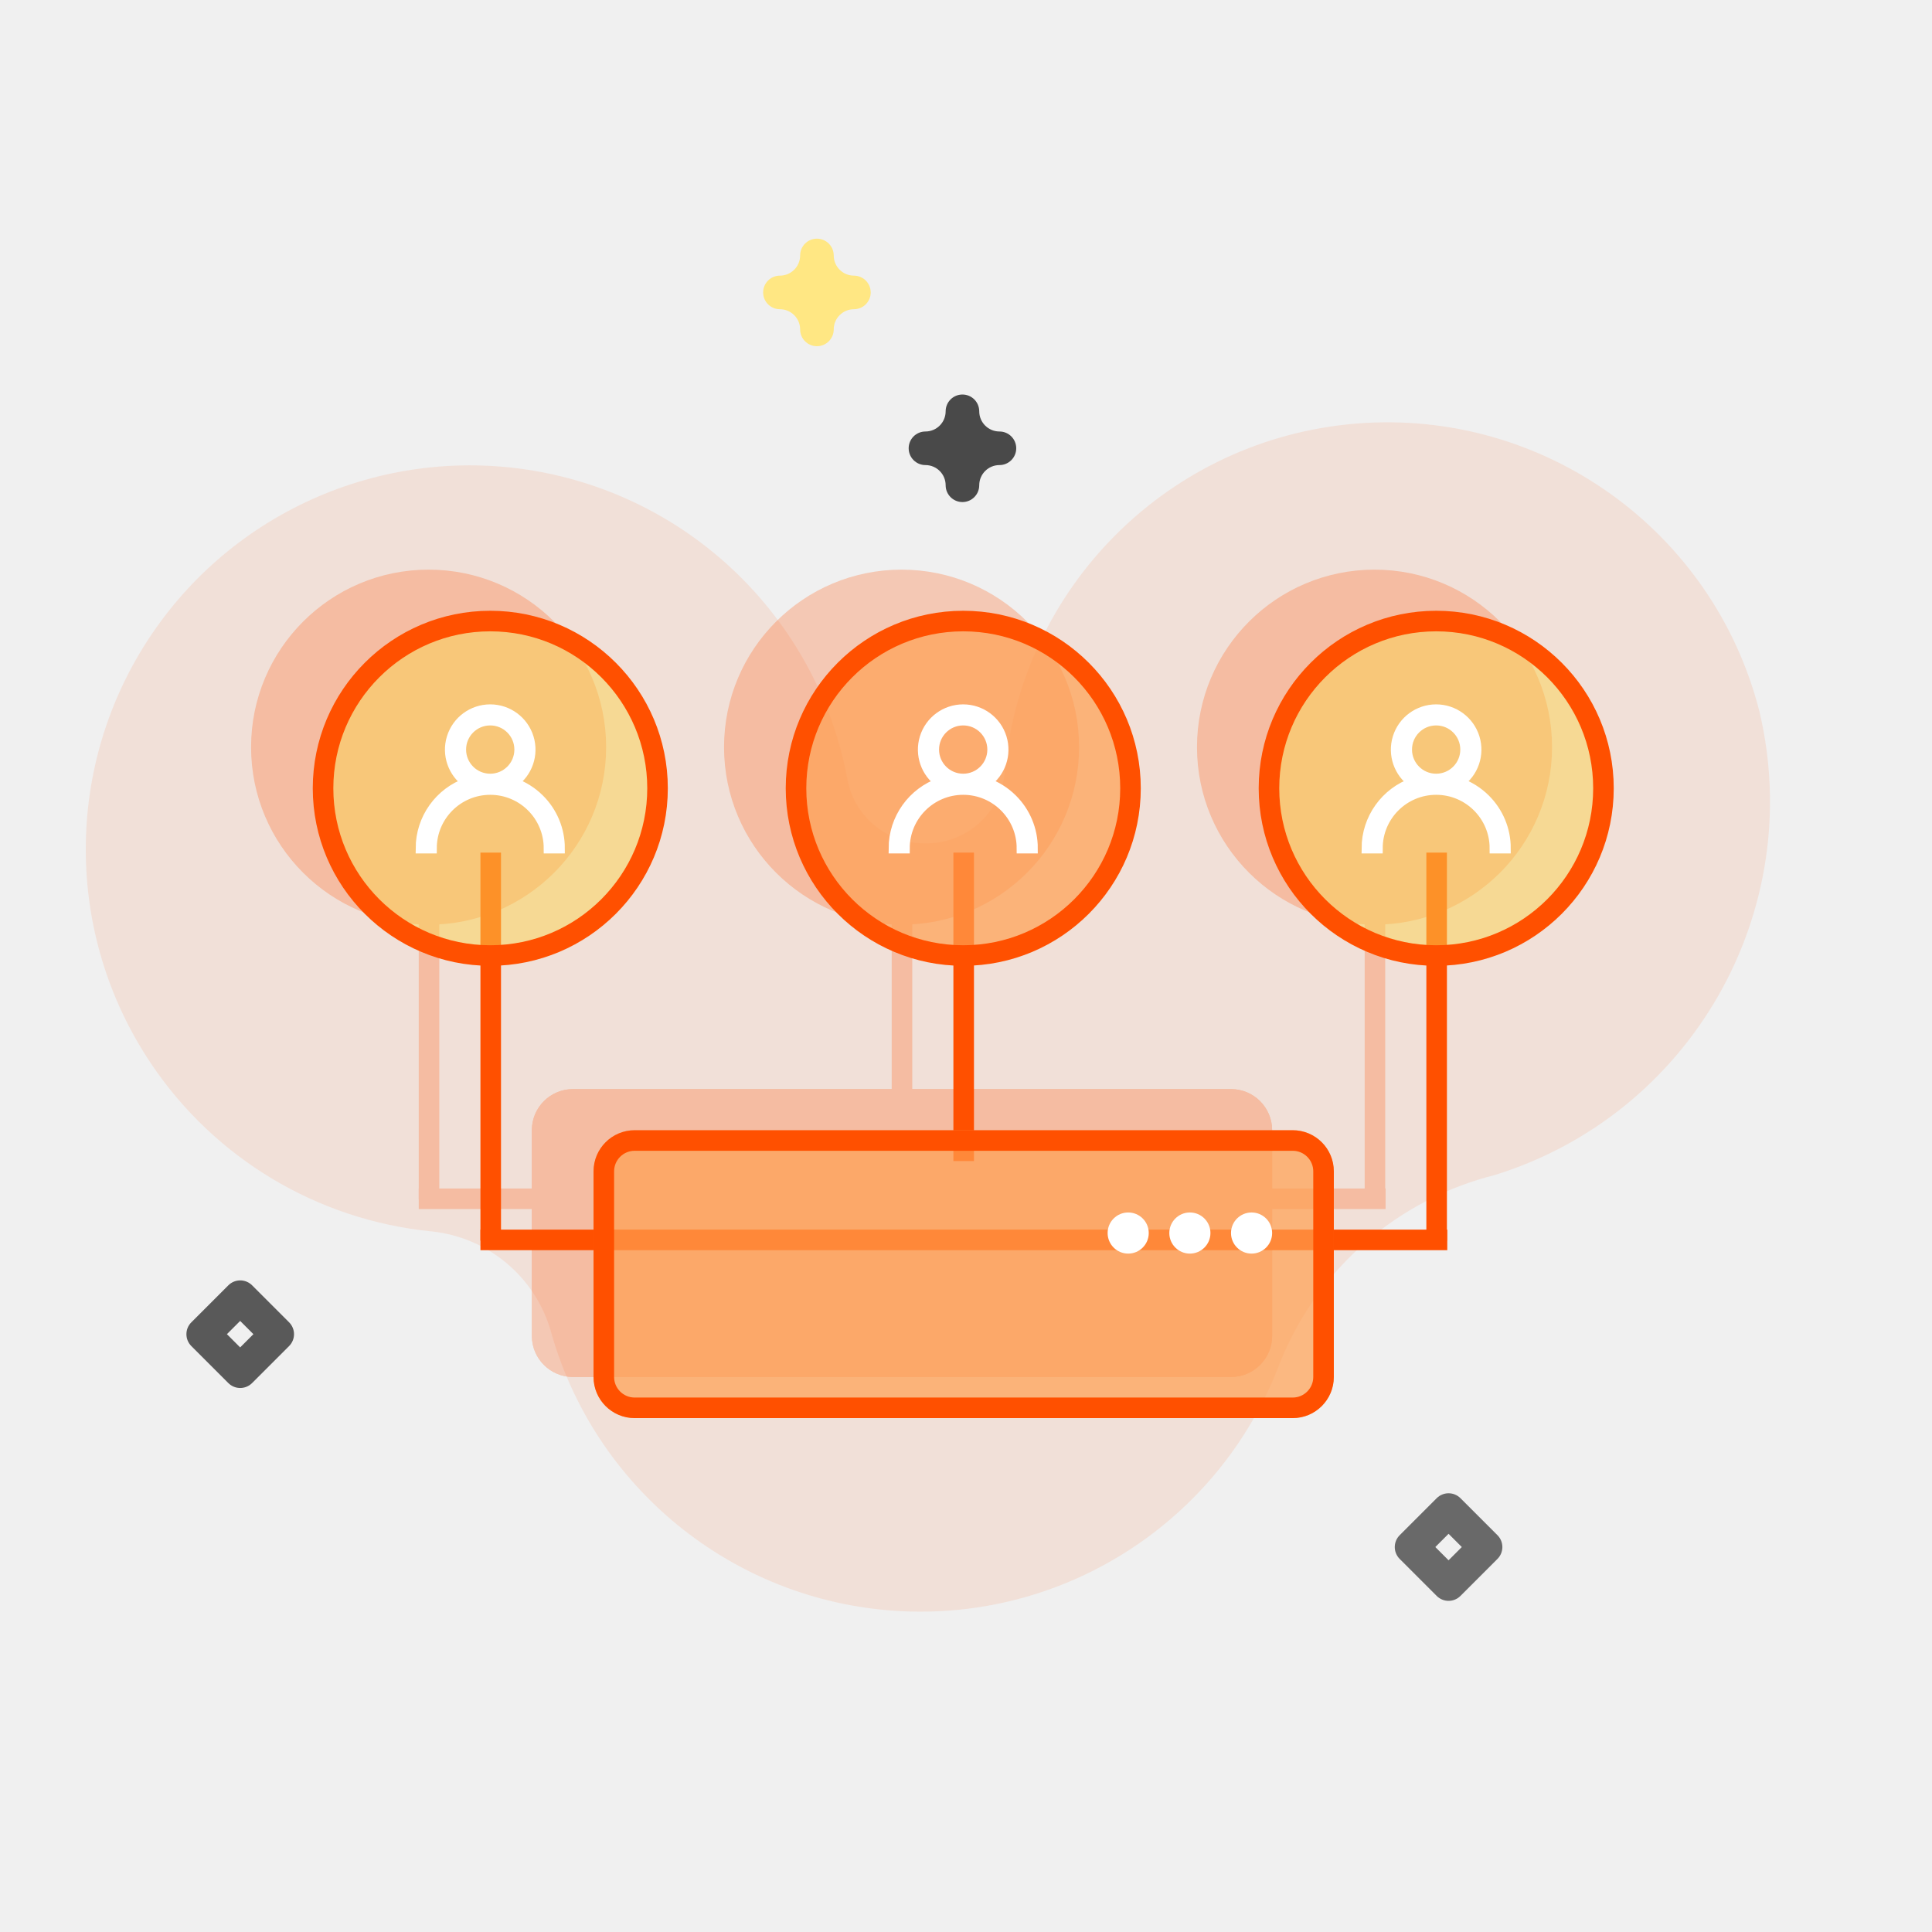
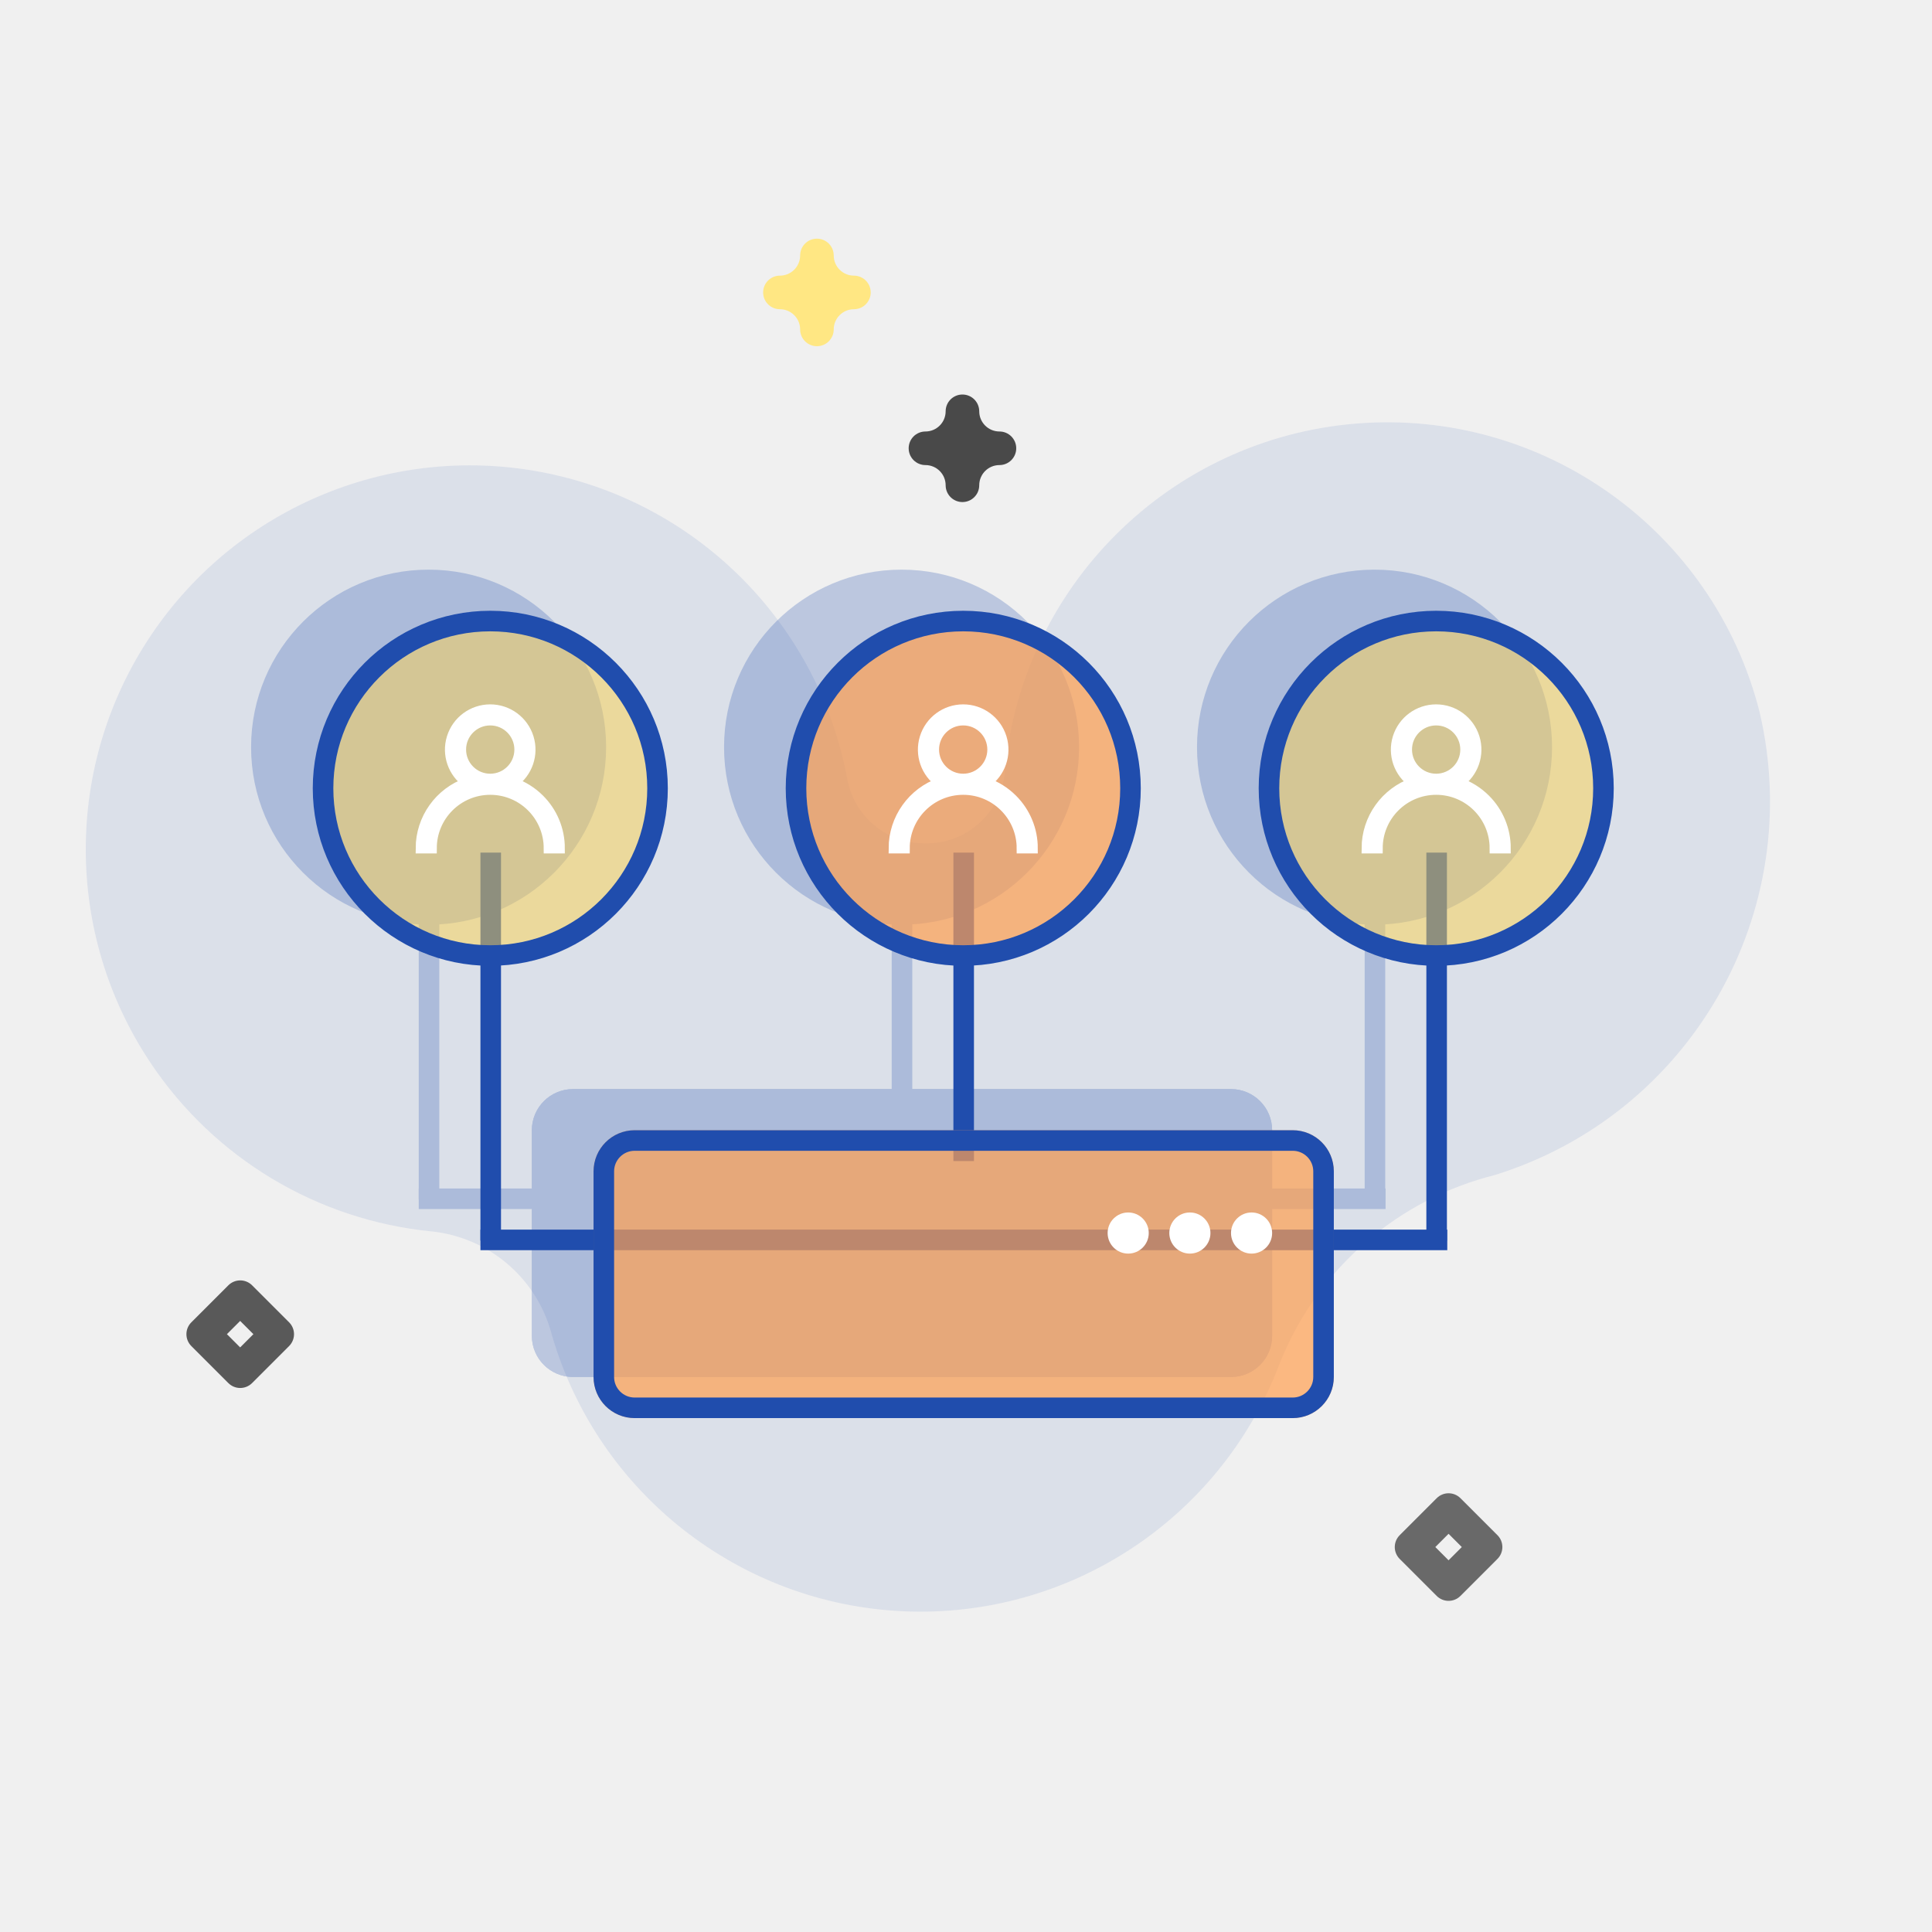
<svg xmlns="http://www.w3.org/2000/svg" id="ldap-illustration" class="icon" width="100" height="100" viewBox="0 0 93.953 79.672">
  <g transform="translate(-4220.136 2450.822)">
-     <path class="path fill primary" d="M79.977,97.46a18.63,18.63,0,0,0-11.05-11.42A6.765,6.765,0,0,1,64.564,79.8q0-.088,0-.182A18.668,18.668,0,0,0,30.873,68.975a15.234,15.234,0,0,1-12.192,6.319q-.213,0-.427,0A19.021,19.021,0,0,0,0,93.711a18.674,18.674,0,0,0,36.209,6.668,3.821,3.821,0,0,1,4.632-2.336l.072.02a3.811,3.811,0,0,1,2.776,3.973,18.673,18.673,0,1,0,36.286-4.579Z" transform="matrix(-0.966, 0.259, -0.259, -0.966, 4329.974, -2332.818)" fill="#ff5000" opacity="0.1" />
+     <path class="path fill primary" d="M79.977,97.46a18.63,18.63,0,0,0-11.05-11.42A6.765,6.765,0,0,1,64.564,79.8q0-.088,0-.182A18.668,18.668,0,0,0,30.873,68.975a15.234,15.234,0,0,1-12.192,6.319q-.213,0-.427,0A19.021,19.021,0,0,0,0,93.711a18.674,18.674,0,0,0,36.209,6.668,3.821,3.821,0,0,1,4.632-2.336l.072.02a3.811,3.811,0,0,1,2.776,3.973,18.673,18.673,0,1,0,36.286-4.579Z" transform="matrix(-0.966, 0.259, -0.259, -0.966, 4329.974, -2332.818)" fill="#204dad" opacity="0.1" />
    <g transform="translate(64 2)" opacity="0.25">
-       <line class="path stroke primary" y2="15" transform="translate(4200 -2420.5)" fill="none" stroke="#ff5000" stroke-width="1" />
-       <line class="path stroke primary" y2="18.867" transform="translate(4177 -2420.5)" fill="none" stroke="#ff5000" stroke-width="1" />
-       <line class="path stroke primary" y2="18.867" transform="translate(4223 -2420.5)" fill="none" stroke="#ff5000" stroke-width="1" />
-       <path class="path stroke primary" d="M4176.5-2401.666l47.017,0" fill="none" stroke="#ff5000" stroke-width="1" />
-       <circle class="path fill stroke primary" id="Ellipse_9" cx="8.133" cy="8.133" r="8.133" transform="translate(4191.846 -2431.761)" fill="#ff5000" stroke="#ff5000" stroke-width="1" />
-       <circle class="path fill stroke primary" cx="8.133" cy="8.133" r="8.133" transform="translate(4168.846 -2431.761)" fill="#ff5000" stroke="#ff5000" stroke-width="1" />
-       <circle class="path fill stroke primary" cx="8.133" cy="8.133" r="8.133" transform="translate(4214.846 -2431.761)" fill="#ff5000" stroke="#ff5000" stroke-width="1" />
+       <line class="path stroke primary" y2="15" transform="translate(4200 -2420.5)" fill="none" stroke="#204dad" stroke-width="1" />
+       <line class="path stroke primary" y2="18.867" transform="translate(4177 -2420.5)" fill="none" stroke="#204dad" stroke-width="1" />
+       <line class="path stroke primary" y2="18.867" transform="translate(4223 -2420.5)" fill="none" stroke="#204dad" stroke-width="1" />
+       <path class="path stroke primary" d="M4176.5-2401.666l47.017,0" fill="none" stroke="#204dad" stroke-width="1" />
+       <circle class="path fill stroke primary" id="Ellipse_9" cx="8.133" cy="8.133" r="8.133" transform="translate(4191.846 -2431.761)" fill="#204dad" stroke="#204dad" stroke-width="1" />
+       <circle class="path fill stroke primary" cx="8.133" cy="8.133" r="8.133" transform="translate(4168.846 -2431.761)" fill="#204dad" stroke="#204dad" stroke-width="1" />
+       <circle class="path fill stroke primary" cx="8.133" cy="8.133" r="8.133" transform="translate(4214.846 -2431.761)" fill="#204dad" stroke="#204dad" stroke-width="1" />
      <g transform="translate(4196.6 -2427.463)">
        <g>
-           <path class="path fill stroke primary" d="M5.763,4.365a3.363,3.363,0,0,0-1.283-.8,1.952,1.952,0,1,0-2.209,0A3.381,3.381,0,0,0,0,6.752H.527a2.85,2.85,0,1,1,5.7,0h.527a3.354,3.354,0,0,0-.991-2.387ZM3.376,3.376A1.424,1.424,0,1,1,4.8,1.952,1.424,1.424,0,0,1,3.376,3.376Z" fill="#ff5000" stroke="#ff5000" stroke-width="0.5" />
+           <path class="path fill stroke primary" d="M5.763,4.365a3.363,3.363,0,0,0-1.283-.8,1.952,1.952,0,1,0-2.209,0A3.381,3.381,0,0,0,0,6.752H.527a2.85,2.85,0,1,1,5.7,0h.527a3.354,3.354,0,0,0-.991-2.387ZM3.376,3.376A1.424,1.424,0,1,1,4.8,1.952,1.424,1.424,0,0,1,3.376,3.376Z" fill="#204dad" stroke="#204dad" stroke-width="0.5" />
        </g>
      </g>
      <g transform="translate(4173.6 -2427.463)">
        <g>
-           <path class="path fill stroke primary" d="M5.763,4.365a3.363,3.363,0,0,0-1.283-.8,1.952,1.952,0,1,0-2.209,0A3.381,3.381,0,0,0,0,6.752H.527a2.85,2.85,0,1,1,5.7,0h.527a3.354,3.354,0,0,0-.991-2.387ZM3.376,3.376A1.424,1.424,0,1,1,4.8,1.952,1.424,1.424,0,0,1,3.376,3.376Z" fill="#ff5000" stroke="#ff5000" stroke-width="0.5" />
+           <path class="path fill stroke primary" d="M5.763,4.365a3.363,3.363,0,0,0-1.283-.8,1.952,1.952,0,1,0-2.209,0A3.381,3.381,0,0,0,0,6.752H.527a2.85,2.85,0,1,1,5.7,0h.527a3.354,3.354,0,0,0-.991-2.387ZM3.376,3.376A1.424,1.424,0,1,1,4.8,1.952,1.424,1.424,0,0,1,3.376,3.376Z" fill="#204dad" stroke="#204dad" stroke-width="0.5" />
        </g>
      </g>
      <g transform="translate(4219.6 -2427.463)">
        <g>
-           <path class="path fill stroke primary" d="M5.763,4.365a3.363,3.363,0,0,0-1.283-.8,1.952,1.952,0,1,0-2.209,0A3.381,3.381,0,0,0,0,6.752H.527a2.85,2.85,0,1,1,5.7,0h.527a3.354,3.354,0,0,0-.991-2.387ZM3.376,3.376A1.424,1.424,0,1,1,4.8,1.952,1.424,1.424,0,0,1,3.376,3.376Z" fill="#ff5000" stroke="#ff5000" stroke-width="0.5" />
+           <path class="path fill stroke primary" d="M5.763,4.365a3.363,3.363,0,0,0-1.283-.8,1.952,1.952,0,1,0-2.209,0A3.381,3.381,0,0,0,0,6.752H.527a2.85,2.85,0,1,1,5.7,0h.527a3.354,3.354,0,0,0-.991-2.387ZM3.376,3.376A1.424,1.424,0,1,1,4.8,1.952,1.424,1.424,0,0,1,3.376,3.376Z" fill="#204dad" stroke="#204dad" stroke-width="0.5" />
        </g>
      </g>
-       <g class="path fill stroke primary" transform="translate(4182 -2407)" fill="#ff5000" stroke="#ff5000" stroke-width="1">
+       <g class="path fill stroke primary" transform="translate(4182 -2407)" fill="#204dad" stroke="#204dad" stroke-width="1">
        <rect width="36" height="14" rx="2" stroke="none" />
        <rect x="0.5" y="0.5" width="35" height="13" rx="1.5" fill="none" />
      </g>
-       <circle class="path fill primary" cx="1" cy="1" r="1" transform="translate(4213 -2403)" fill="#ff5000" />
-       <circle class="path fill primary" cx="1" cy="1" r="1" transform="translate(4210 -2403)" fill="#ff5000" />
-       <circle class="path fill primary" cx="1" cy="1" r="1" transform="translate(4207 -2403)" fill="#ff5000" />
+       <circle class="path fill primary" cx="1" cy="1" r="1" transform="translate(4213 -2403)" fill="#204dad" />
+       <circle class="path fill primary" cx="1" cy="1" r="1" transform="translate(4210 -2403)" fill="#204dad" />
+       <circle class="path fill primary" cx="1" cy="1" r="1" transform="translate(4207 -2403)" fill="#204dad" />
    </g>
    <g transform="translate(67 4)">
-       <line class="path stroke primary" y2="15" transform="translate(4200 -2420.5)" fill="none" stroke="#ff5000" stroke-width="1" />
-       <line class="path stroke primary" y2="18.867" transform="translate(4177 -2420.5)" fill="none" stroke="#ff5000" stroke-width="1" />
-       <line class="path stroke primary" y2="18.867" transform="translate(4223 -2420.5)" fill="none" stroke="#ff5000" stroke-width="1" />
-       <path class="path stroke primary" d="M4176.5-2401.666l47.017,0" fill="none" stroke="#ff5000" stroke-width="1" />
-       <circle class="path fill stroke primary" cx="8.133" cy="8.133" r="8.133" transform="translate(4191.846 -2431.761)" fill="#ffa052" stroke="#ff5000" stroke-width="1" style="fill-opacity: 0.7;" />
-       <circle class="path fill stroke primary" cx="8.133" cy="8.133" r="8.133" transform="translate(4168.846 -2431.761)" fill="#fdd250" stroke="#ff5000" stroke-width="1" style="fill-opacity: 0.5;" />
-       <circle class="path fill stroke primary" cx="8.133" cy="8.133" r="8.133" transform="translate(4214.846 -2431.761)" fill="#fdd250" stroke="#ff5000" stroke-width="1" style="fill-opacity: 0.5;" />
+       <line class="path stroke primary" y2="15" transform="translate(4200 -2420.5)" fill="none" stroke="#204dad" stroke-width="1" />
+       <line class="path stroke primary" y2="18.867" transform="translate(4177 -2420.5)" fill="none" stroke="#204dad" stroke-width="1" />
+       <line class="path stroke primary" y2="18.867" transform="translate(4223 -2420.5)" fill="none" stroke="#204dad" stroke-width="1" />
+       <path class="path stroke primary" d="M4176.5-2401.666l47.017,0" fill="none" stroke="#204dad" stroke-width="1" />
+       <circle class="path fill stroke primary" cx="8.133" cy="8.133" r="8.133" transform="translate(4191.846 -2431.761)" fill="#ffa052" stroke="#204dad" stroke-width="1" style="fill-opacity: 0.7;" />
+       <circle class="path fill stroke primary" cx="8.133" cy="8.133" r="8.133" transform="translate(4168.846 -2431.761)" fill="#fdd250" stroke="#204dad" stroke-width="1" style="fill-opacity: 0.5;" />
+       <circle class="path fill stroke primary" cx="8.133" cy="8.133" r="8.133" transform="translate(4214.846 -2431.761)" fill="#fdd250" stroke="#204dad" stroke-width="1" style="fill-opacity: 0.5;" />
      <g transform="translate(4196.6 -2427.463)">
        <g>
          <path d="M5.763,4.365a3.363,3.363,0,0,0-1.283-.8,1.952,1.952,0,1,0-2.209,0A3.381,3.381,0,0,0,0,6.752H.527a2.85,2.85,0,1,1,5.7,0h.527a3.354,3.354,0,0,0-.991-2.387ZM3.376,3.376A1.424,1.424,0,1,1,4.8,1.952,1.424,1.424,0,0,1,3.376,3.376Z" fill="#fff" stroke="#fff" stroke-width="0.5" />
        </g>
      </g>
      <g transform="translate(4173.6 -2427.463)">
        <g>
          <path d="M5.763,4.365a3.363,3.363,0,0,0-1.283-.8,1.952,1.952,0,1,0-2.209,0A3.381,3.381,0,0,0,0,6.752H.527a2.85,2.85,0,1,1,5.7,0h.527a3.354,3.354,0,0,0-.991-2.387ZM3.376,3.376A1.424,1.424,0,1,1,4.8,1.952,1.424,1.424,0,0,1,3.376,3.376Z" fill="#fff" stroke="#fff" stroke-width="0.5" />
        </g>
      </g>
      <g transform="translate(4219.6 -2427.463)">
        <g>
          <path d="M5.763,4.365a3.363,3.363,0,0,0-1.283-.8,1.952,1.952,0,1,0-2.209,0A3.381,3.381,0,0,0,0,6.752H.527a2.85,2.85,0,1,1,5.7,0h.527a3.354,3.354,0,0,0-.991-2.387ZM3.376,3.376A1.424,1.424,0,1,1,4.8,1.952,1.424,1.424,0,0,1,3.376,3.376Z" fill="#fff" stroke="#fff" stroke-width="0.5" />
        </g>
      </g>
-       <g class="path fill stroke primary" transform="translate(4182 -2407)" fill="#ffa052" stroke="#ff5000" stroke-width="1" style="fill-opacity: 0.7;">
+       <g class="path fill stroke primary" transform="translate(4182 -2407)" fill="#ffa052" stroke="#204dad" stroke-width="1" style="fill-opacity: 0.7;">
        <rect width="36" height="14" rx="2" stroke="none" />
        <rect x="0.5" y="0.5" width="35" height="13" rx="1.5" fill="none" />
      </g>
      <circle cx="1" cy="1" r="1" transform="translate(4213 -2403)" fill="#fff" />
      <circle cx="1" cy="1" r="1" transform="translate(4210 -2403)" fill="#fff" />
      <circle cx="1" cy="1" r="1" transform="translate(4207 -2403)" fill="#fff" />
    </g>
    <path class="path fill tertiary" d="M305.934,34.759a.816.816,0,0,0-.577.239l-1.8,1.8a.816.816,0,0,0,0,1.154l1.8,1.8a.816.816,0,0,0,1.154,0l1.8-1.8a.816.816,0,0,0,0-1.155l-1.8-1.8a.817.817,0,0,0-.577-.238Zm-.644,2.615.644-.644.644.644-.644.644Z" transform="translate(3984.646 -2420.104)" fill="#696969" />
    <path class="path fill secondary" d="M368.647,404.443a.816.816,0,0,0-.577.239l-1.8,1.8a.816.816,0,0,0,0,1.154l1.8,1.8a.816.816,0,0,0,1.154,0l1.8-1.8a.816.816,0,0,0,0-1.155l-1.8-1.8a.817.817,0,0,0-.577-.238ZM368,407.058l.644-.644.644.644-.644.644Z" transform="translate(3863.171 -2800.14)" fill="#595959" />
    <path class="path fill primary" d="M93.28,445.2a.816.816,0,0,0-.816.816.984.984,0,0,1-.983.982.816.816,0,1,0,0,1.633.984.984,0,0,1,.983.982.816.816,0,0,0,1.633,0,.984.984,0,0,1,.982-.982.816.816,0,0,0,0-1.633.984.984,0,0,1-.982-.982.816.816,0,0,0-.817-.816Z" transform="translate(4166.583 -2891.556)" fill="#ffe783" />
    <path class="path fill tertiary" d="M136.613,398.806a.816.816,0,0,0-.816.816.984.984,0,0,1-.982.982.816.816,0,1,0,0,1.633.984.984,0,0,1,.982.982.816.816,0,1,0,1.633,0,.984.984,0,0,1,.983-.982.816.816,0,1,0,0-1.633.984.984,0,0,1-.983-.982.816.816,0,0,0-.817-.816Z" transform="translate(4130.326 -2837.583)" fill="#494949" />
  </g>
</svg>
